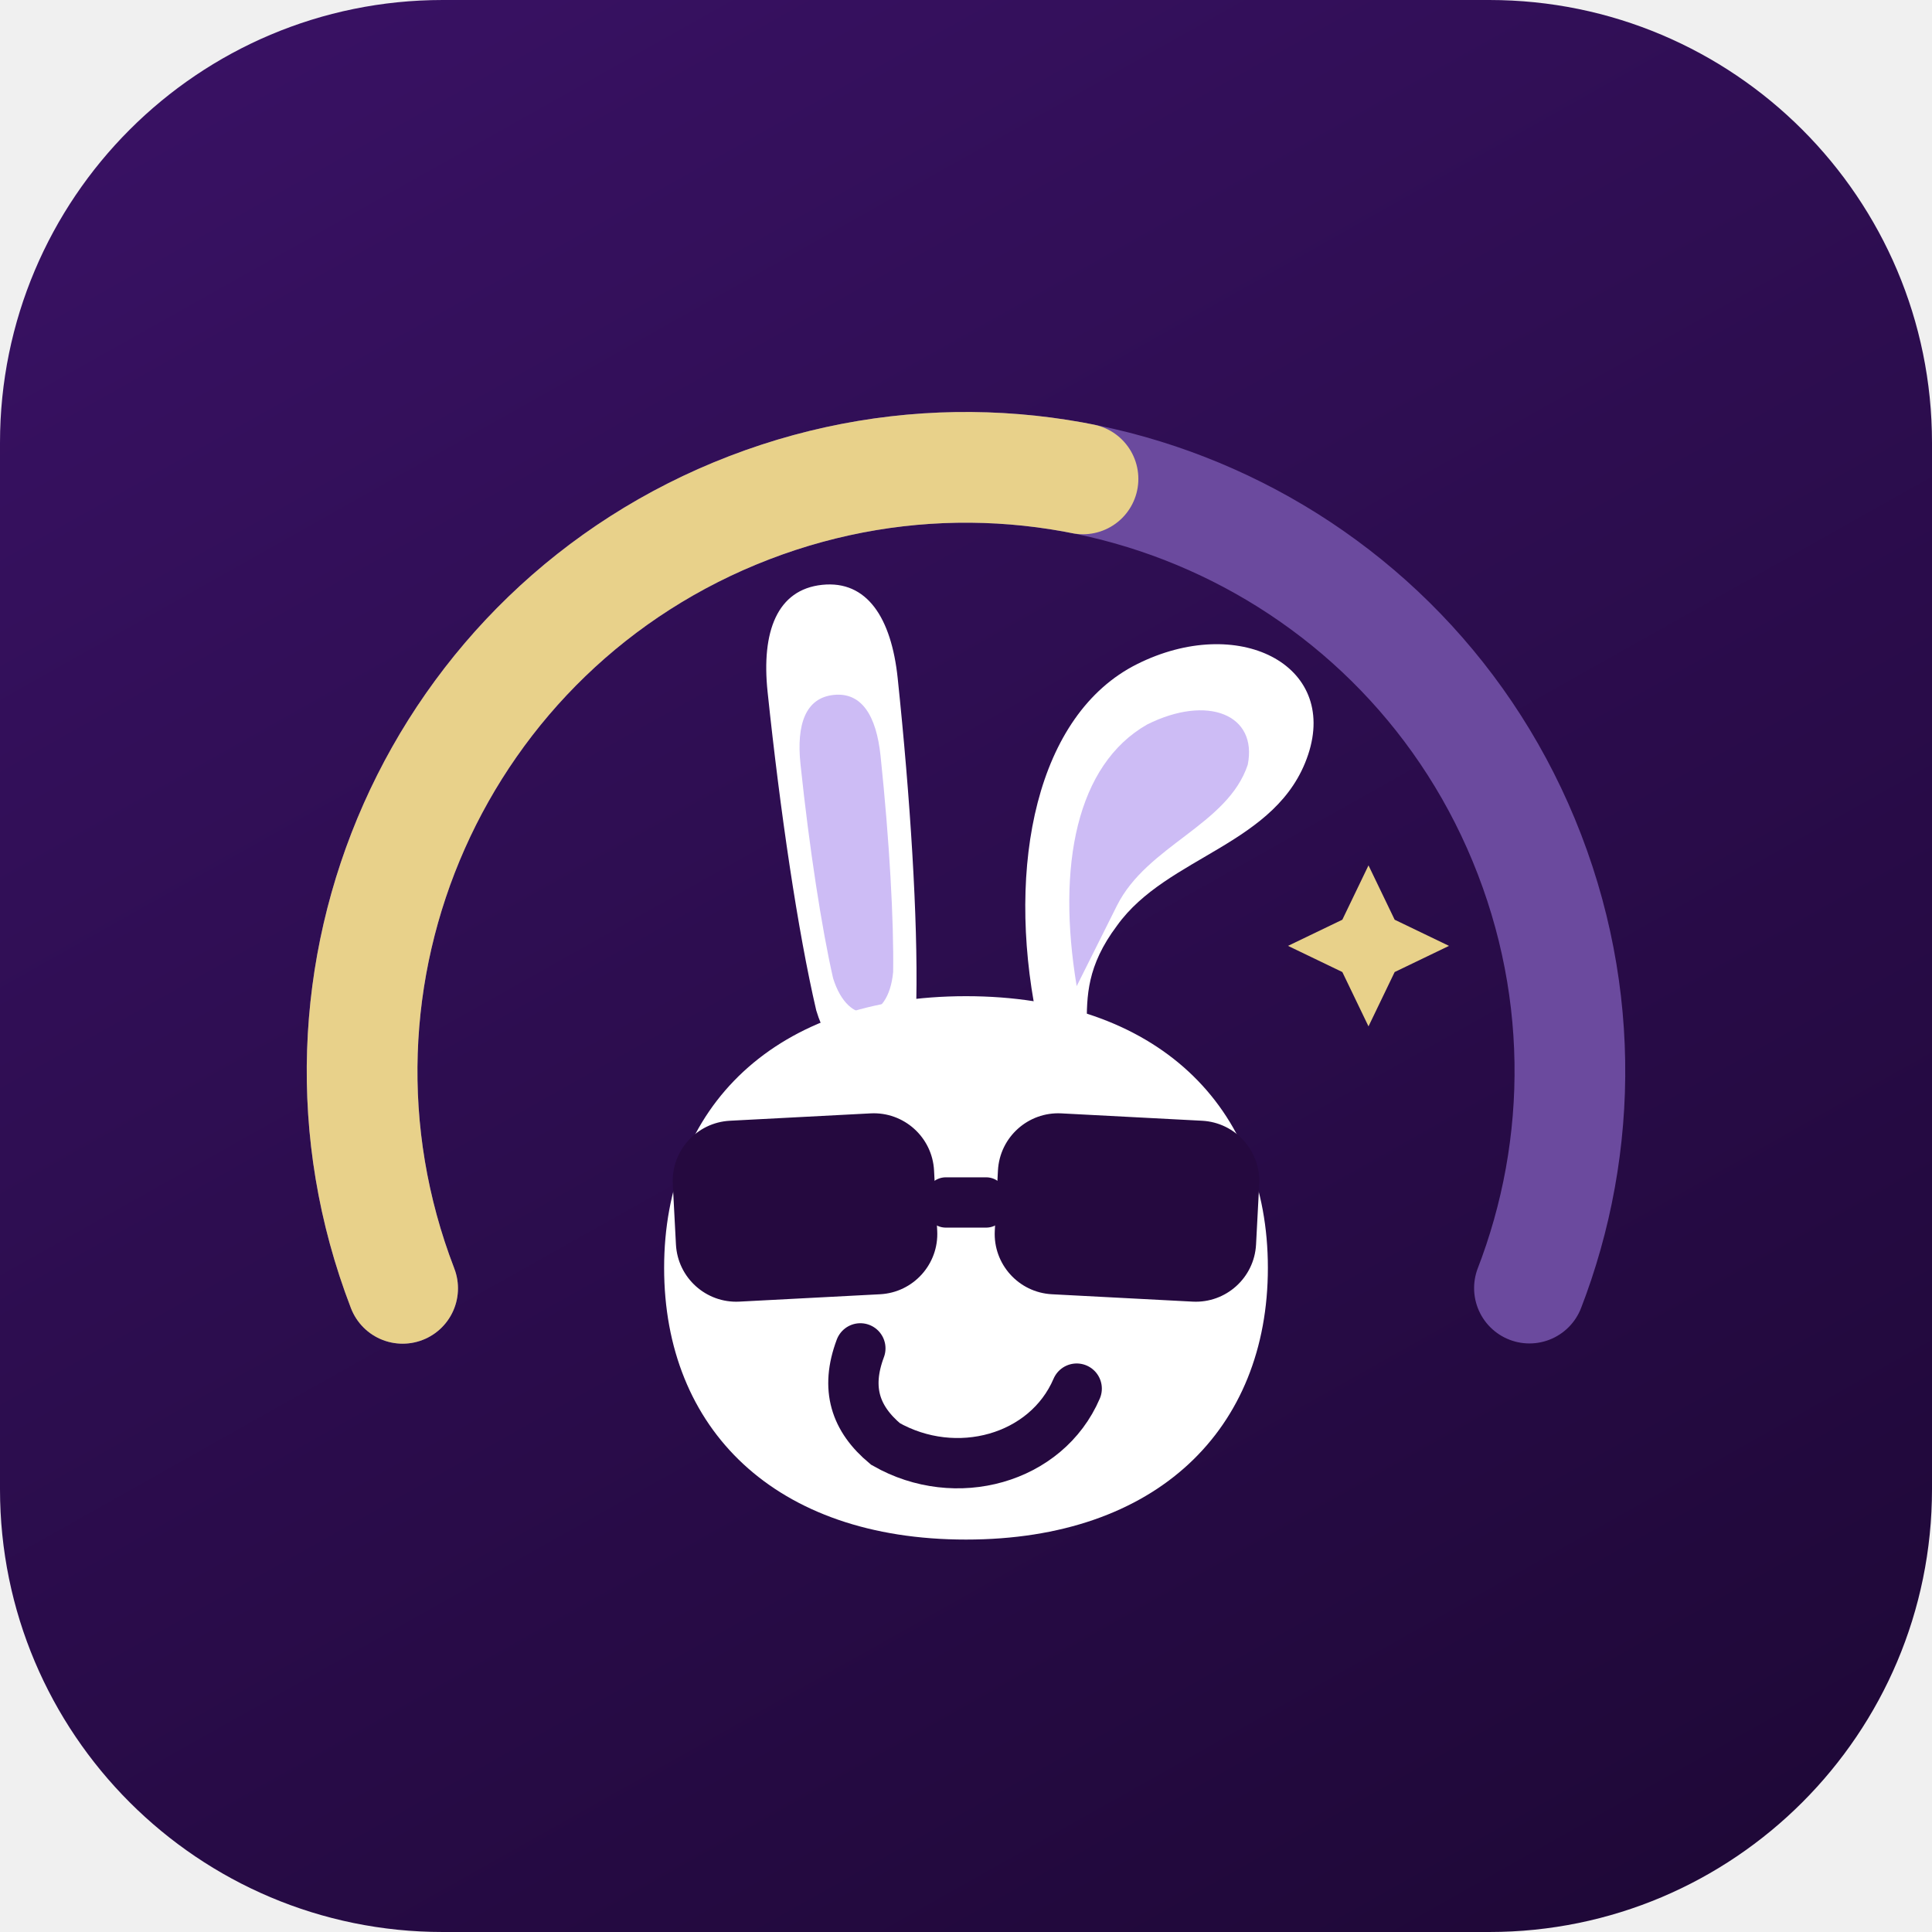
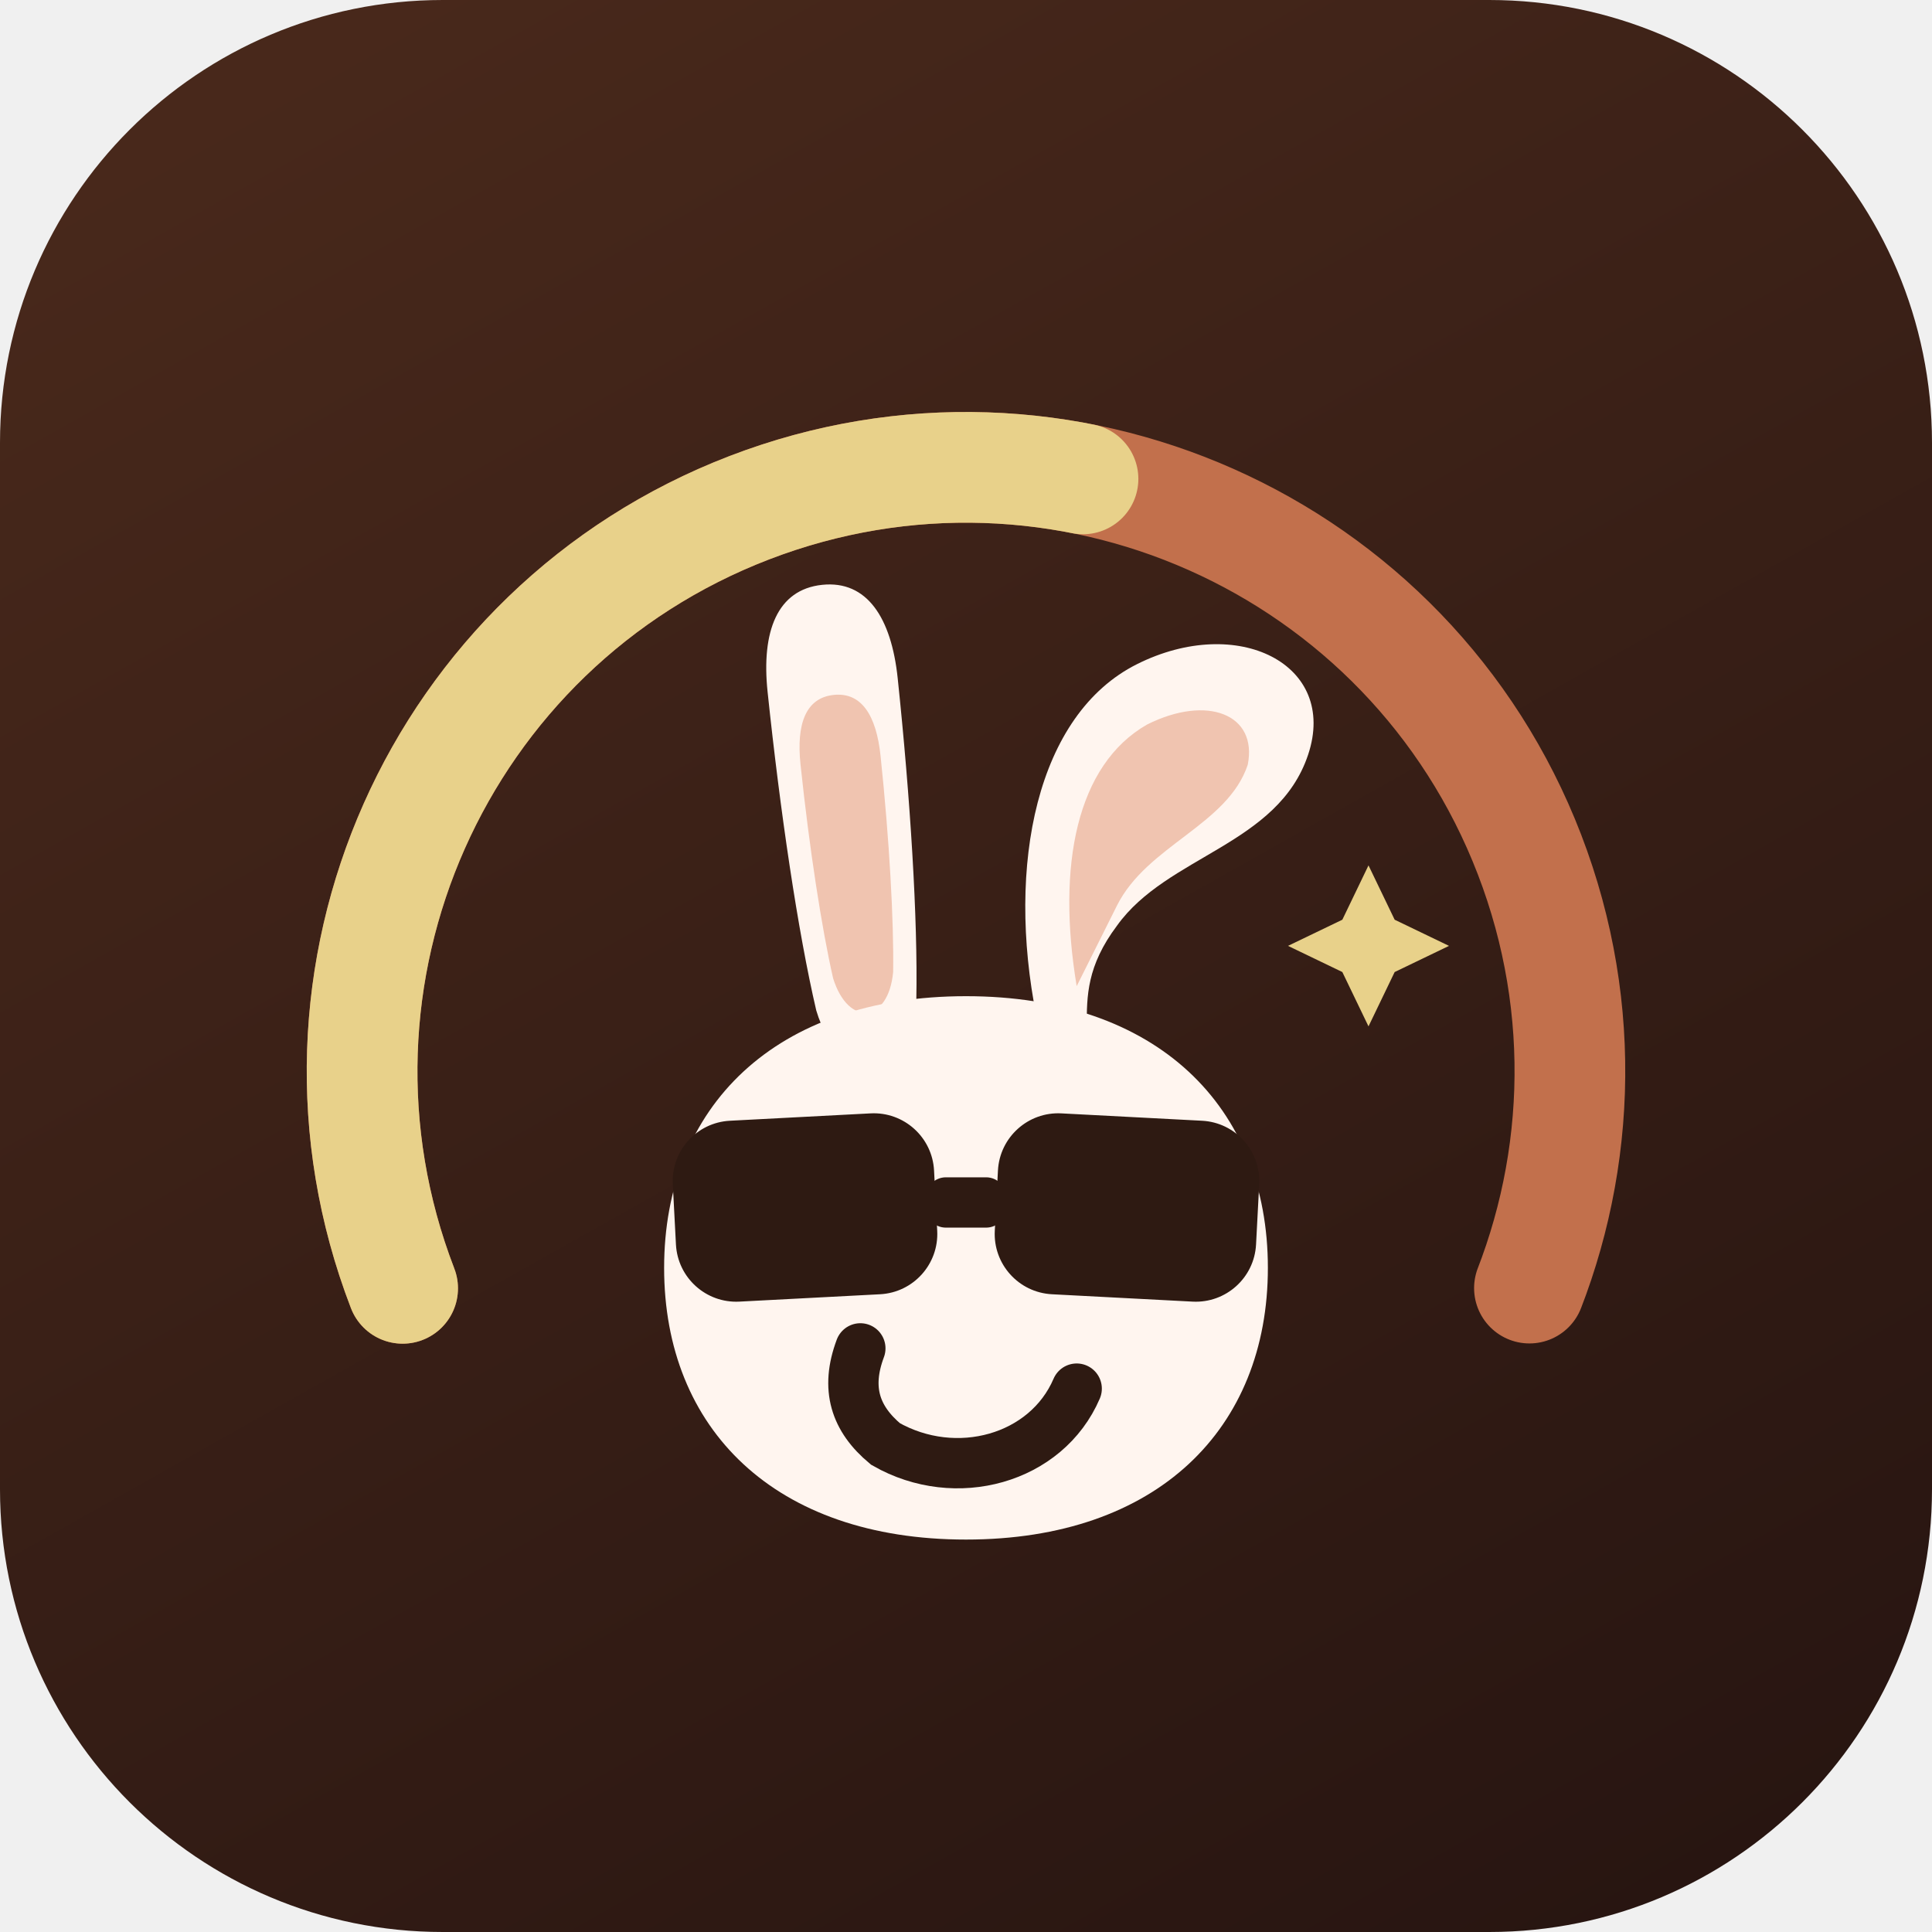
<svg xmlns="http://www.w3.org/2000/svg" viewBox="0 0 192 192" width="192" height="192">
  <defs>
    <linearGradient id="tile" x1="0" y1="0" x2="1" y2="1" gradientTransform="rotate(15)">
-       <stop offset="0" stop-color="#3a1266" />
-       <stop offset="1" stop-color="#1c0733" />
+       <stop offset="0" stop-color="#4b2a1c" />
+       <stop offset="1" stop-color="#241310" />
    </linearGradient>
  </defs>
  <rect width="192" height="192" rx="44" fill="url(#tile)" />
  <g transform="rotate(158.96 96 106.46)">
-     <circle cx="96" cy="106.46" r="60" fill="none" stroke="#6b4a9e" stroke-width="11" stroke-linecap="round" stroke-dasharray="232.6 144.4" />
+     <circle cx="96" cy="106.46" r="60" fill="none" stroke="#c2704c" stroke-width="11" stroke-linecap="round" stroke-dasharray="232.6 144.4" />
    <circle cx="96" cy="106.46" r="60" fill="none" stroke="#e8d18a" stroke-width="11" stroke-linecap="round" stroke-dasharray="128 249" />
  </g>
-   <g fill="#ffffff">
+   <g fill="#fff5ef">
    <path transform="rotate(-6 84 80)" d="M84,58 C88.5,58 90.5,62 90.5,68 C90.5,80 90,92 89,100              C87.5,108 80.5,108 79,100 C78,92 77.5,80 77.5,68              C77.5,62 79.5,58 84,58 Z" />
    <path d="M103,101 C100,86 103,71 113,66 C123,61 133,66 130,75              C127,84 116,85 111,92 C108,96 108,99 108,102 Z" />
  </g>
-   <g fill="#cdbcf5">
+   <g fill="#f0c4b0">
    <path transform="rotate(-6 84 80)" d="M84,69 C86.8,69 88,71.5 88,75.5 C88,84 87.6,92 87,97              C86,102 82,102 81,97 C80.4,92 80,84 80,75.5              C80,71.5 81.2,69 84,69 Z" />
    <path d="M107,98 C105,86 107,76 114,72 C120,69 125,71 124,76              C122,82 114,84 111,90 Z" />
  </g>
-   <path fill="#ffffff" d="M96,99 C77,99 66,110 66,126 C66,142 77,153 96,153            C115,153 126,142 126,126 C126,110 115,99 96,99 Z" />
-   <g fill="#25093f">
+   <path fill="#fff5ef" d="M96,99 C77,99 66,110 66,126 C66,142 77,153 96,153            C115,153 126,142 126,126 C126,110 115,99 96,99 Z" />
+   <g fill="#2e1a12">
    <rect x="67" y="111" width="26" height="18" rx="6" transform="rotate(-3 80 120)" />
    <rect x="99" y="111" width="26" height="18" rx="6" transform="rotate(3 112 120)" />
    <rect x="92" y="117" width="8" height="5" rx="2" />
  </g>
-   <path d="M107,138 C104,145 95,147.5 88,143.5 C85,141 84,138 85.5,134" fill="none" stroke="#25093f" stroke-width="5" stroke-linecap="round" />
+   <path d="M107,138 C104,145 95,147.5 88,143.5 C85,141 84,138 85.5,134" fill="none" stroke="#2e1a12" stroke-width="5" stroke-linecap="round" />
  <path d="M136,86 L138.6,91.4 L144,94 L138.6,96.6 L136,102 L133.4,96.6 L128,94 L133.4,91.4 Z" fill="#e8d18a" />
</svg>
